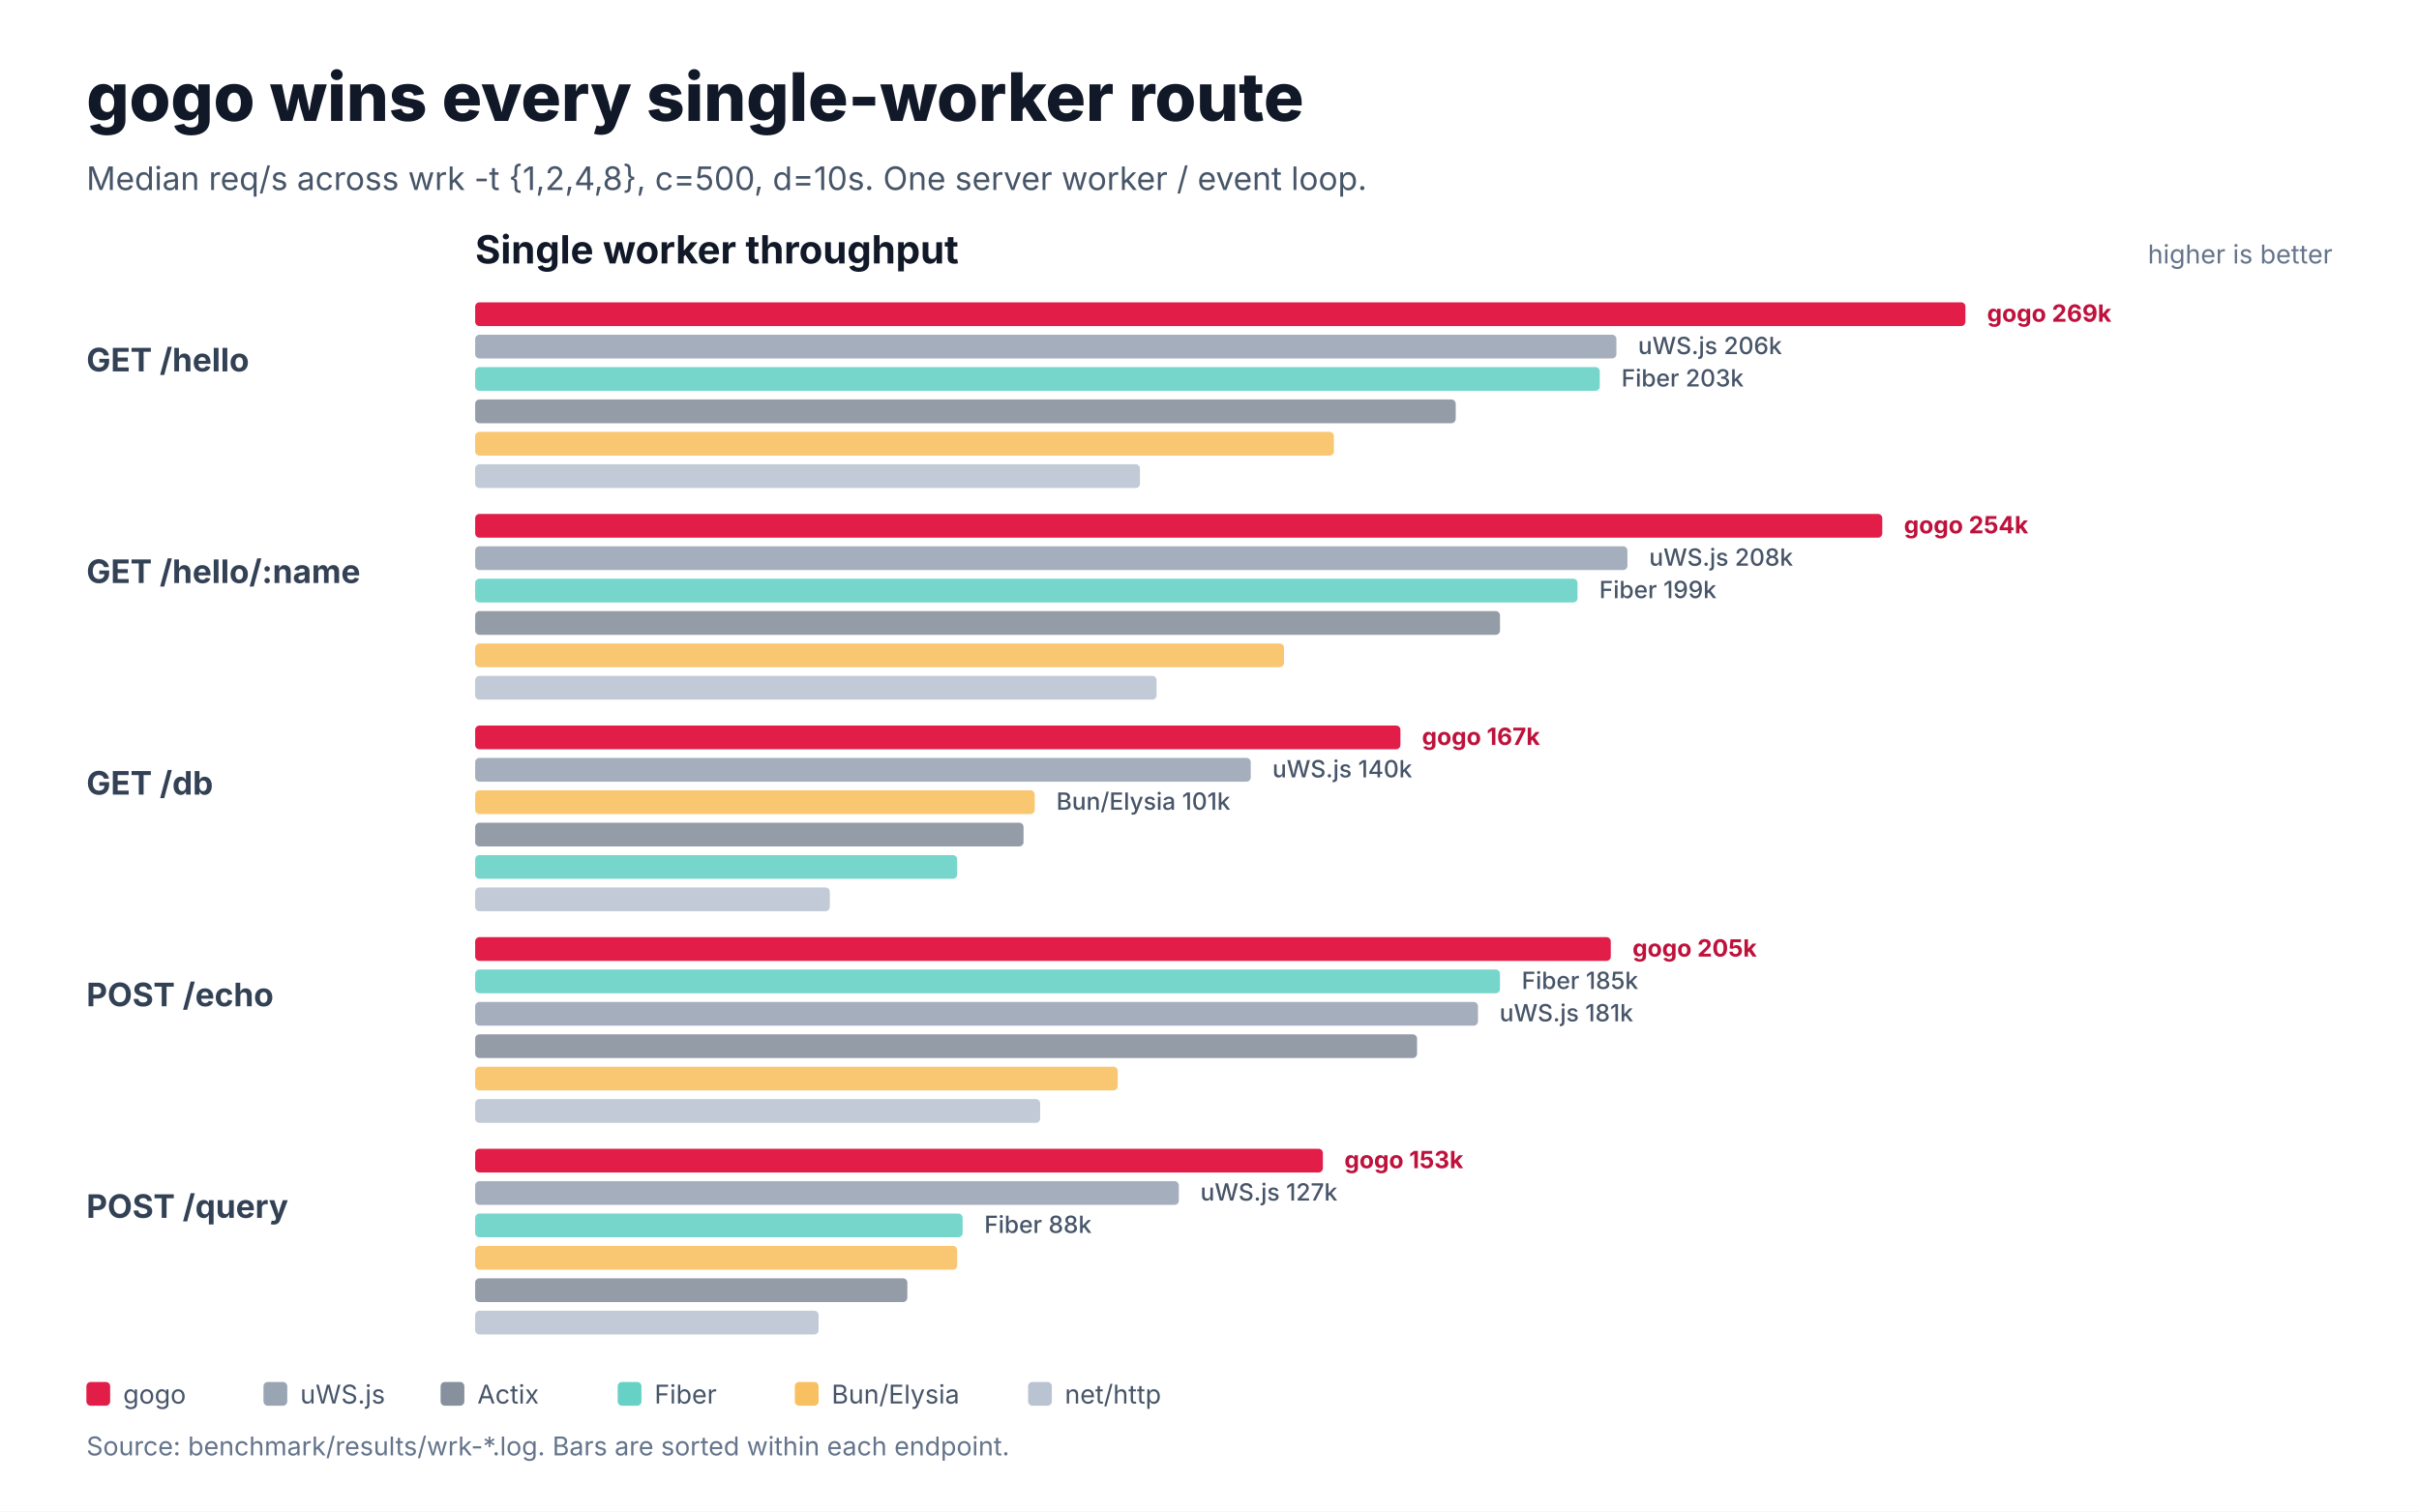
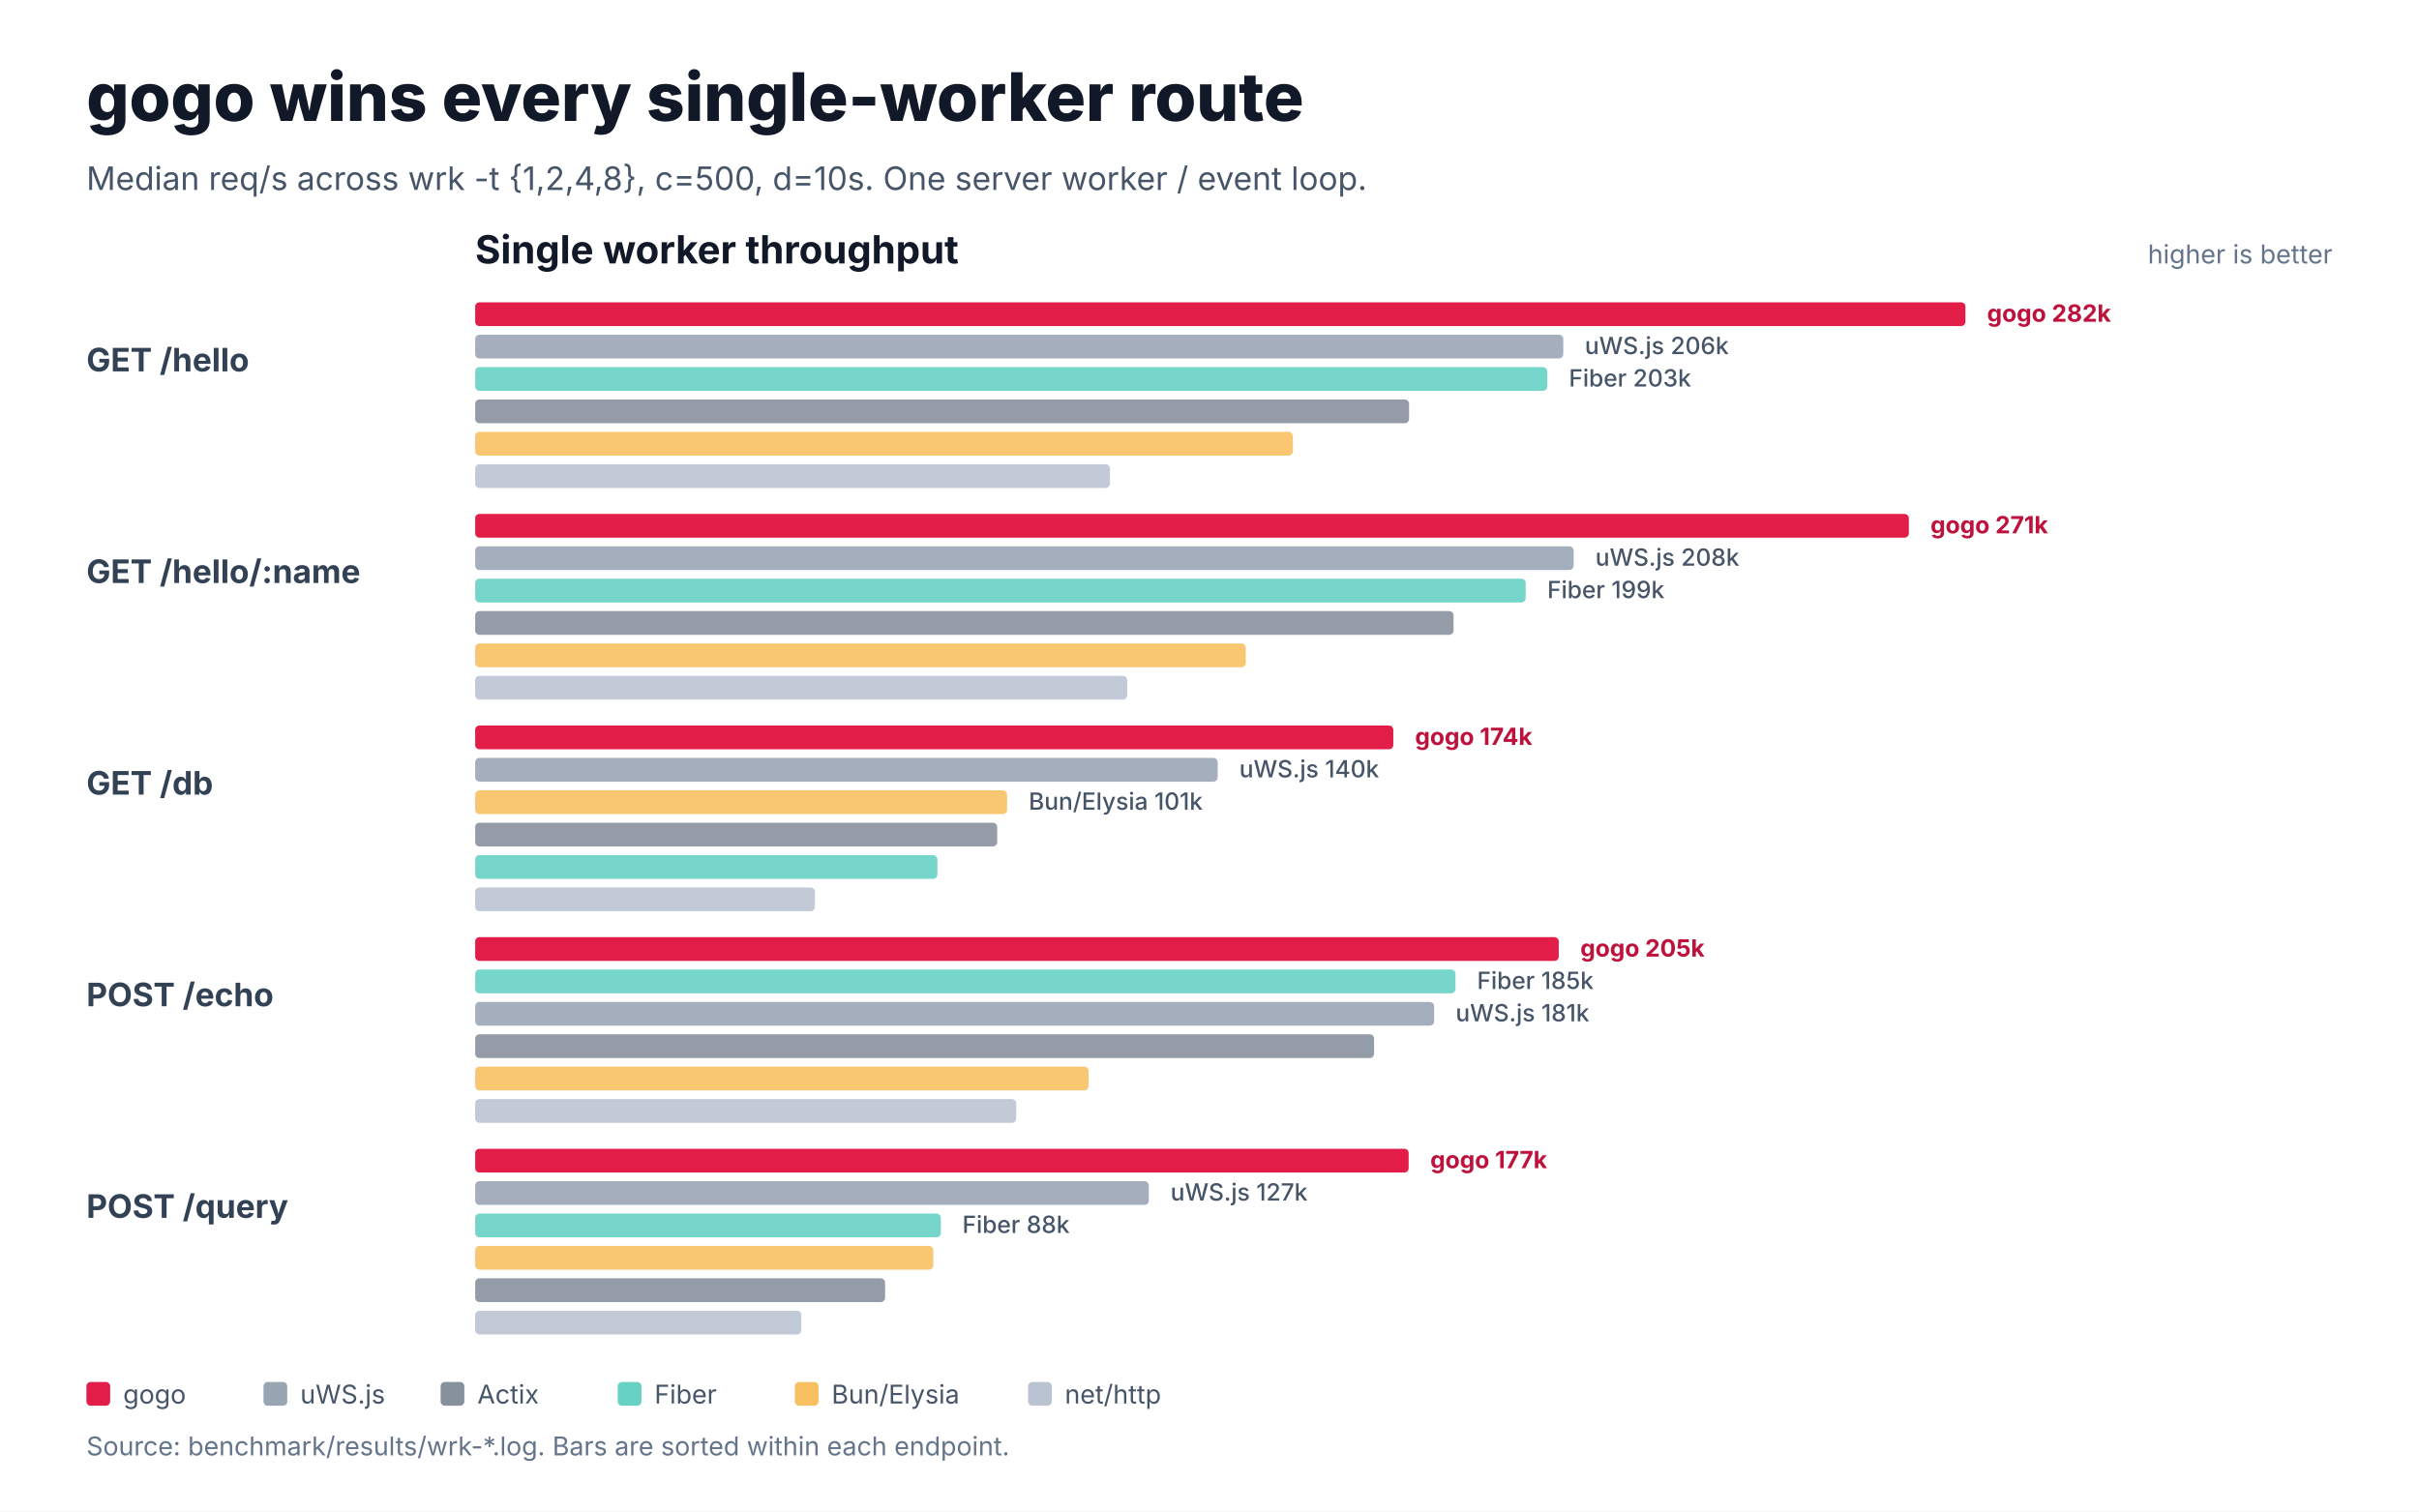
<svg xmlns="http://www.w3.org/2000/svg" width="1120" height="700" viewBox="0 0 1120 700" role="img" aria-labelledby="title desc">
  <rect width="1120" height="700" fill="#ffffff" />
-   <text x="40" y="56" font-family="Inter, ui-sans-serif, system-ui, -apple-system, Segoe UI, sans-serif" font-size="31" font-weight="800" fill="#111827">gogo wins every single-worker route</text>
+   <text x="40" y="56" font-family="Inter, ui-sans-serif, system-ui, -apple-system, Segoe UI, sans-serif" font-size="31" fill="#111827" font-weight="800">gogo wins every single-worker route</text>
  <text x="40" y="88" font-family="Inter, ui-sans-serif, system-ui, -apple-system, Segoe UI, sans-serif" font-size="15" fill="#475569">Median req/s across wrk -t {1,2,4,8}, c=500, d=10s. One server worker / event loop.</text>
-   <text x="220" y="122" font-family="Inter, ui-sans-serif, system-ui, -apple-system, Segoe UI, sans-serif" font-size="18" font-weight="750" fill="#111827">Single worker throughput</text>
-   <text x="1080" y="122" font-family="Inter, ui-sans-serif, system-ui, -apple-system, Segoe UI, sans-serif" font-size="12" text-anchor="end" fill="#64748b">higher is better</text>
-   <text x="40" y="172" font-family="Inter, ui-sans-serif, system-ui, -apple-system, Segoe UI, sans-serif" font-size="15" font-weight="700" fill="#334155">GET /hello</text>
+   <text x="220" y="122" font-family="Inter, ui-sans-serif, system-ui, -apple-system, Segoe UI, sans-serif" font-size="18" fill="#111827" font-weight="750">Single worker throughput</text>
+   <text x="1080" y="122" font-family="Inter, ui-sans-serif, system-ui, -apple-system, Segoe UI, sans-serif" font-size="12" fill="#64748b" text-anchor="end">higher is better</text>
+   <text x="40" y="172" font-family="Inter, ui-sans-serif, system-ui, -apple-system, Segoe UI, sans-serif" font-size="15" fill="#334155" font-weight="700">GET /hello</text>
  <rect x="220" y="140" width="690.0" height="11" rx="2" fill="#e11d48" opacity="1" />
-   <text x="920" y="149" font-family="Inter, ui-sans-serif, system-ui, -apple-system, Segoe UI, sans-serif" font-size="11" font-weight="750" fill="#be123c">gogo 269k</text>
-   <rect x="220" y="155" width="528.4" height="11" rx="2" fill="#64748b" opacity="0.58" />
-   <text x="758.401" y="164" font-family="Inter, ui-sans-serif, system-ui, -apple-system, Segoe UI, sans-serif" font-size="11" font-weight="500" fill="#475569">uWS.js 206k</text>
-   <rect x="220" y="170" width="520.7" height="11" rx="2" fill="#14b8a6" opacity="0.58" />
-   <text x="750.706" y="179" font-family="Inter, ui-sans-serif, system-ui, -apple-system, Segoe UI, sans-serif" font-size="11" font-weight="500" fill="#475569">Fiber 203k</text>
-   <rect x="220" y="185" width="454.0" height="11" rx="2" fill="#475569" opacity="0.58" />
-   <rect x="220" y="200" width="397.6" height="11" rx="2" fill="#f59e0b" opacity="0.58" />
-   <rect x="220" y="215" width="307.8" height="11" rx="2" fill="#94a3b8" opacity="0.58" />
-   <text x="40" y="270" font-family="Inter, ui-sans-serif, system-ui, -apple-system, Segoe UI, sans-serif" font-size="15" font-weight="700" fill="#334155">GET /hello/:name</text>
-   <rect x="220" y="238" width="651.5" height="11" rx="2" fill="#e11d48" opacity="1" />
-   <text x="881.524" y="247" font-family="Inter, ui-sans-serif, system-ui, -apple-system, Segoe UI, sans-serif" font-size="11" font-weight="750" fill="#be123c">gogo 254k</text>
-   <rect x="220" y="253" width="533.5" height="11" rx="2" fill="#64748b" opacity="0.58" />
-   <text x="763.532" y="262" font-family="Inter, ui-sans-serif, system-ui, -apple-system, Segoe UI, sans-serif" font-size="11" font-weight="500" fill="#475569">uWS.js 208k</text>
-   <rect x="220" y="268" width="510.4" height="11" rx="2" fill="#14b8a6" opacity="0.58" />
-   <text x="740.446" y="277" font-family="Inter, ui-sans-serif, system-ui, -apple-system, Segoe UI, sans-serif" font-size="11" font-weight="500" fill="#475569">Fiber 199k</text>
-   <rect x="220" y="283" width="474.5" height="11" rx="2" fill="#475569" opacity="0.58" />
-   <rect x="220" y="298" width="374.5" height="11" rx="2" fill="#f59e0b" opacity="0.58" />
-   <rect x="220" y="313" width="315.5" height="11" rx="2" fill="#94a3b8" opacity="0.58" />
-   <text x="40" y="368" font-family="Inter, ui-sans-serif, system-ui, -apple-system, Segoe UI, sans-serif" font-size="15" font-weight="700" fill="#334155">GET /db</text>
-   <rect x="220" y="336" width="428.4" height="11" rx="2" fill="#e11d48" opacity="1" />
-   <text x="658.364" y="345" font-family="Inter, ui-sans-serif, system-ui, -apple-system, Segoe UI, sans-serif" font-size="11" font-weight="750" fill="#be123c">gogo 167k</text>
-   <rect x="220" y="351" width="359.1" height="11" rx="2" fill="#64748b" opacity="0.58" />
-   <text x="589.108" y="360" font-family="Inter, ui-sans-serif, system-ui, -apple-system, Segoe UI, sans-serif" font-size="11" font-weight="500" fill="#475569">uWS.js 140k</text>
-   <rect x="220" y="366" width="259.1" height="11" rx="2" fill="#f59e0b" opacity="0.58" />
-   <text x="489.071" y="375" font-family="Inter, ui-sans-serif, system-ui, -apple-system, Segoe UI, sans-serif" font-size="11" font-weight="500" fill="#475569">Bun/Elysia 101k</text>
-   <rect x="220" y="381" width="253.9" height="11" rx="2" fill="#475569" opacity="0.58" />
-   <rect x="220" y="396" width="223.2" height="11" rx="2" fill="#14b8a6" opacity="0.58" />
-   <rect x="220" y="411" width="164.2" height="11" rx="2" fill="#94a3b8" opacity="0.58" />
-   <text x="40" y="466" font-family="Inter, ui-sans-serif, system-ui, -apple-system, Segoe UI, sans-serif" font-size="15" font-weight="700" fill="#334155">POST /echo</text>
-   <rect x="220" y="434" width="525.8" height="11" rx="2" fill="#e11d48" opacity="1" />
-   <text x="755.836" y="443" font-family="Inter, ui-sans-serif, system-ui, -apple-system, Segoe UI, sans-serif" font-size="11" font-weight="750" fill="#be123c">gogo 205k</text>
-   <rect x="220" y="449" width="474.5" height="11" rx="2" fill="#14b8a6" opacity="0.58" />
-   <text x="704.535" y="458" font-family="Inter, ui-sans-serif, system-ui, -apple-system, Segoe UI, sans-serif" font-size="11" font-weight="500" fill="#475569">Fiber 185k</text>
-   <rect x="220" y="464" width="464.3" height="11" rx="2" fill="#64748b" opacity="0.58" />
-   <text x="694.275" y="473" font-family="Inter, ui-sans-serif, system-ui, -apple-system, Segoe UI, sans-serif" font-size="11" font-weight="500" fill="#475569">uWS.js 181k</text>
-   <rect x="220" y="479" width="436.1" height="11" rx="2" fill="#475569" opacity="0.58" />
-   <rect x="220" y="494" width="297.5" height="11" rx="2" fill="#f59e0b" opacity="0.58" />
-   <rect x="220" y="509" width="261.6" height="11" rx="2" fill="#94a3b8" opacity="0.58" />
-   <text x="40" y="564" font-family="Inter, ui-sans-serif, system-ui, -apple-system, Segoe UI, sans-serif" font-size="15" font-weight="700" fill="#334155">POST /query</text>
-   <rect x="220" y="532" width="392.5" height="11" rx="2" fill="#e11d48" opacity="1" />
-   <text x="622.454" y="541" font-family="Inter, ui-sans-serif, system-ui, -apple-system, Segoe UI, sans-serif" font-size="11" font-weight="750" fill="#be123c">gogo 153k</text>
-   <rect x="220" y="547" width="325.8" height="11" rx="2" fill="#64748b" opacity="0.58" />
-   <text x="555.762" y="556" font-family="Inter, ui-sans-serif, system-ui, -apple-system, Segoe UI, sans-serif" font-size="11" font-weight="500" fill="#475569">uWS.js 127k</text>
-   <rect x="220" y="562" width="225.7" height="11" rx="2" fill="#14b8a6" opacity="0.58" />
-   <text x="455.725" y="571" font-family="Inter, ui-sans-serif, system-ui, -apple-system, Segoe UI, sans-serif" font-size="11" font-weight="500" fill="#475569">Fiber 88k</text>
-   <rect x="220" y="577" width="223.2" height="11" rx="2" fill="#f59e0b" opacity="0.58" />
-   <rect x="220" y="592" width="200.1" height="11" rx="2" fill="#475569" opacity="0.58" />
-   <rect x="220" y="607" width="159.0" height="11" rx="2" fill="#94a3b8" opacity="0.58" />
+   <text x="920.0" y="149" font-family="Inter, ui-sans-serif, system-ui, -apple-system, Segoe UI, sans-serif" font-size="11" fill="#be123c" font-weight="750">gogo 282k</text>
+   <rect x="220" y="155" width="503.8" height="11" rx="2" fill="#64748b" opacity="0.58" />
+   <text x="733.77" y="164" font-family="Inter, ui-sans-serif, system-ui, -apple-system, Segoe UI, sans-serif" font-size="11" fill="#475569" font-weight="500">uWS.js 206k</text>
+   <rect x="220" y="170" width="496.4" height="11" rx="2" fill="#14b8a6" opacity="0.58" />
+   <text x="726.385" y="179" font-family="Inter, ui-sans-serif, system-ui, -apple-system, Segoe UI, sans-serif" font-size="11" fill="#475569" font-weight="500">Fiber 203k</text>
+   <rect x="220" y="185" width="432.4" height="11" rx="2" fill="#475569" opacity="0.58" />
+   <rect x="220" y="200" width="378.6" height="11" rx="2" fill="#f59e0b" opacity="0.58" />
+   <rect x="220" y="215" width="293.9" height="11" rx="2" fill="#94a3b8" opacity="0.58" />
+   <text x="40" y="270" font-family="Inter, ui-sans-serif, system-ui, -apple-system, Segoe UI, sans-serif" font-size="15" fill="#334155" font-weight="700">GET /hello/:name</text>
+   <rect x="220" y="238" width="663.8" height="11" rx="2" fill="#e11d48" opacity="1" />
+   <text x="893.813" y="247" font-family="Inter, ui-sans-serif, system-ui, -apple-system, Segoe UI, sans-serif" font-size="11" fill="#be123c" font-weight="750">gogo 271k</text>
+   <rect x="220" y="253" width="508.6" height="11" rx="2" fill="#64748b" opacity="0.58" />
+   <text x="738.643" y="262" font-family="Inter, ui-sans-serif, system-ui, -apple-system, Segoe UI, sans-serif" font-size="11" fill="#475569" font-weight="500">uWS.js 208k</text>
+   <rect x="220" y="268" width="486.4" height="11" rx="2" fill="#14b8a6" opacity="0.58" />
+   <text x="716.388" y="277" font-family="Inter, ui-sans-serif, system-ui, -apple-system, Segoe UI, sans-serif" font-size="11" fill="#475569" font-weight="500">Fiber 199k</text>
+   <rect x="220" y="283" width="453.0" height="11" rx="2" fill="#475569" opacity="0.58" />
+   <rect x="220" y="298" width="356.8" height="11" rx="2" fill="#f59e0b" opacity="0.58" />
+   <rect x="220" y="313" width="301.9" height="11" rx="2" fill="#94a3b8" opacity="0.58" />
+   <text x="40" y="368" font-family="Inter, ui-sans-serif, system-ui, -apple-system, Segoe UI, sans-serif" font-size="15" fill="#334155" font-weight="700">GET /db</text>
+   <rect x="220" y="336" width="425.1" height="11" rx="2" fill="#e11d48" opacity="1" />
+   <text x="655.146" y="345" font-family="Inter, ui-sans-serif, system-ui, -apple-system, Segoe UI, sans-serif" font-size="11" fill="#be123c" font-weight="750">gogo 174k</text>
+   <rect x="220" y="351" width="343.8" height="11" rx="2" fill="#64748b" opacity="0.58" />
+   <text x="573.78" y="360" font-family="Inter, ui-sans-serif, system-ui, -apple-system, Segoe UI, sans-serif" font-size="11" fill="#475569" font-weight="500">uWS.js 140k</text>
+   <rect x="220" y="366" width="246.3" height="11" rx="2" fill="#f59e0b" opacity="0.58" />
+   <text x="476.277" y="375" font-family="Inter, ui-sans-serif, system-ui, -apple-system, Segoe UI, sans-serif" font-size="11" fill="#475569" font-weight="500">Bun/Elysia 101k</text>
+   <rect x="220" y="381" width="241.7" height="11" rx="2" fill="#475569" opacity="0.58" />
+   <rect x="220" y="396" width="214.0" height="11" rx="2" fill="#14b8a6" opacity="0.58" />
+   <rect x="220" y="411" width="157.3" height="11" rx="2" fill="#94a3b8" opacity="0.58" />
+   <text x="40" y="466" font-family="Inter, ui-sans-serif, system-ui, -apple-system, Segoe UI, sans-serif" font-size="15" fill="#334155" font-weight="700">POST /echo</text>
+   <rect x="220" y="434" width="501.7" height="11" rx="2" fill="#e11d48" opacity="1" />
+   <text x="731.678" y="443" font-family="Inter, ui-sans-serif, system-ui, -apple-system, Segoe UI, sans-serif" font-size="11" fill="#be123c" font-weight="750">gogo 205k</text>
+   <rect x="220" y="449" width="453.9" height="11" rx="2" fill="#14b8a6" opacity="0.58" />
+   <text x="683.86" y="458" font-family="Inter, ui-sans-serif, system-ui, -apple-system, Segoe UI, sans-serif" font-size="11" fill="#475569" font-weight="500">Fiber 185k</text>
+   <rect x="220" y="464" width="444.0" height="11" rx="2" fill="#64748b" opacity="0.58" />
+   <text x="673.958" y="473" font-family="Inter, ui-sans-serif, system-ui, -apple-system, Segoe UI, sans-serif" font-size="11" fill="#475569" font-weight="500">uWS.js 181k</text>
+   <rect x="220" y="479" width="416.2" height="11" rx="2" fill="#475569" opacity="0.58" />
+   <rect x="220" y="494" width="284.0" height="11" rx="2" fill="#f59e0b" opacity="0.58" />
+   <rect x="220" y="509" width="250.5" height="11" rx="2" fill="#94a3b8" opacity="0.58" />
+   <text x="40" y="564" font-family="Inter, ui-sans-serif, system-ui, -apple-system, Segoe UI, sans-serif" font-size="15" fill="#334155" font-weight="700">POST /query</text>
+   <rect x="220" y="532" width="432.2" height="11" rx="2" fill="#e11d48" opacity="1" />
+   <text x="662.208" y="541" font-family="Inter, ui-sans-serif, system-ui, -apple-system, Segoe UI, sans-serif" font-size="11" fill="#be123c" font-weight="750">gogo 177k</text>
+   <rect x="220" y="547" width="311.9" height="11" rx="2" fill="#64748b" opacity="0.58" />
+   <text x="541.946" y="556" font-family="Inter, ui-sans-serif, system-ui, -apple-system, Segoe UI, sans-serif" font-size="11" fill="#475569" font-weight="500">uWS.js 127k</text>
+   <rect x="220" y="562" width="215.6" height="11" rx="2" fill="#14b8a6" opacity="0.58" />
+   <text x="445.56" y="571" font-family="Inter, ui-sans-serif, system-ui, -apple-system, Segoe UI, sans-serif" font-size="11" fill="#475569" font-weight="500">Fiber 88k</text>
+   <rect x="220" y="577" width="212.1" height="11" rx="2" fill="#f59e0b" opacity="0.58" />
+   <rect x="220" y="592" width="189.8" height="11" rx="2" fill="#475569" opacity="0.58" />
+   <rect x="220" y="607" width="151.0" height="11" rx="2" fill="#94a3b8" opacity="0.58" />
  <rect x="40" y="640" width="11" height="11" rx="2" fill="#e11d48" opacity="1" />
  <text x="57" y="650" font-family="Inter, ui-sans-serif, system-ui, -apple-system, Segoe UI, sans-serif" font-size="12" fill="#475569">gogo</text>
  <rect x="122" y="640" width="11" height="11" rx="2" fill="#64748b" opacity="0.65" />
  <text x="139" y="650" font-family="Inter, ui-sans-serif, system-ui, -apple-system, Segoe UI, sans-serif" font-size="12" fill="#475569">uWS.js</text>
  <rect x="204" y="640" width="11" height="11" rx="2" fill="#475569" opacity="0.65" />
  <text x="221" y="650" font-family="Inter, ui-sans-serif, system-ui, -apple-system, Segoe UI, sans-serif" font-size="12" fill="#475569">Actix</text>
  <rect x="286" y="640" width="11" height="11" rx="2" fill="#14b8a6" opacity="0.65" />
  <text x="303" y="650" font-family="Inter, ui-sans-serif, system-ui, -apple-system, Segoe UI, sans-serif" font-size="12" fill="#475569">Fiber</text>
  <rect x="368" y="640" width="11" height="11" rx="2" fill="#f59e0b" opacity="0.65" />
  <text x="385" y="650" font-family="Inter, ui-sans-serif, system-ui, -apple-system, Segoe UI, sans-serif" font-size="12" fill="#475569">Bun/Elysia</text>
  <rect x="476" y="640" width="11" height="11" rx="2" fill="#94a3b8" opacity="0.65" />
  <text x="493" y="650" font-family="Inter, ui-sans-serif, system-ui, -apple-system, Segoe UI, sans-serif" font-size="12" fill="#475569">net/http</text>
  <text x="40" y="674" font-family="Inter, ui-sans-serif, system-ui, -apple-system, Segoe UI, sans-serif" font-size="12" fill="#64748b">Source: benchmark/results/wrk-*.log. Bars are sorted within each endpoint.</text>
</svg>
